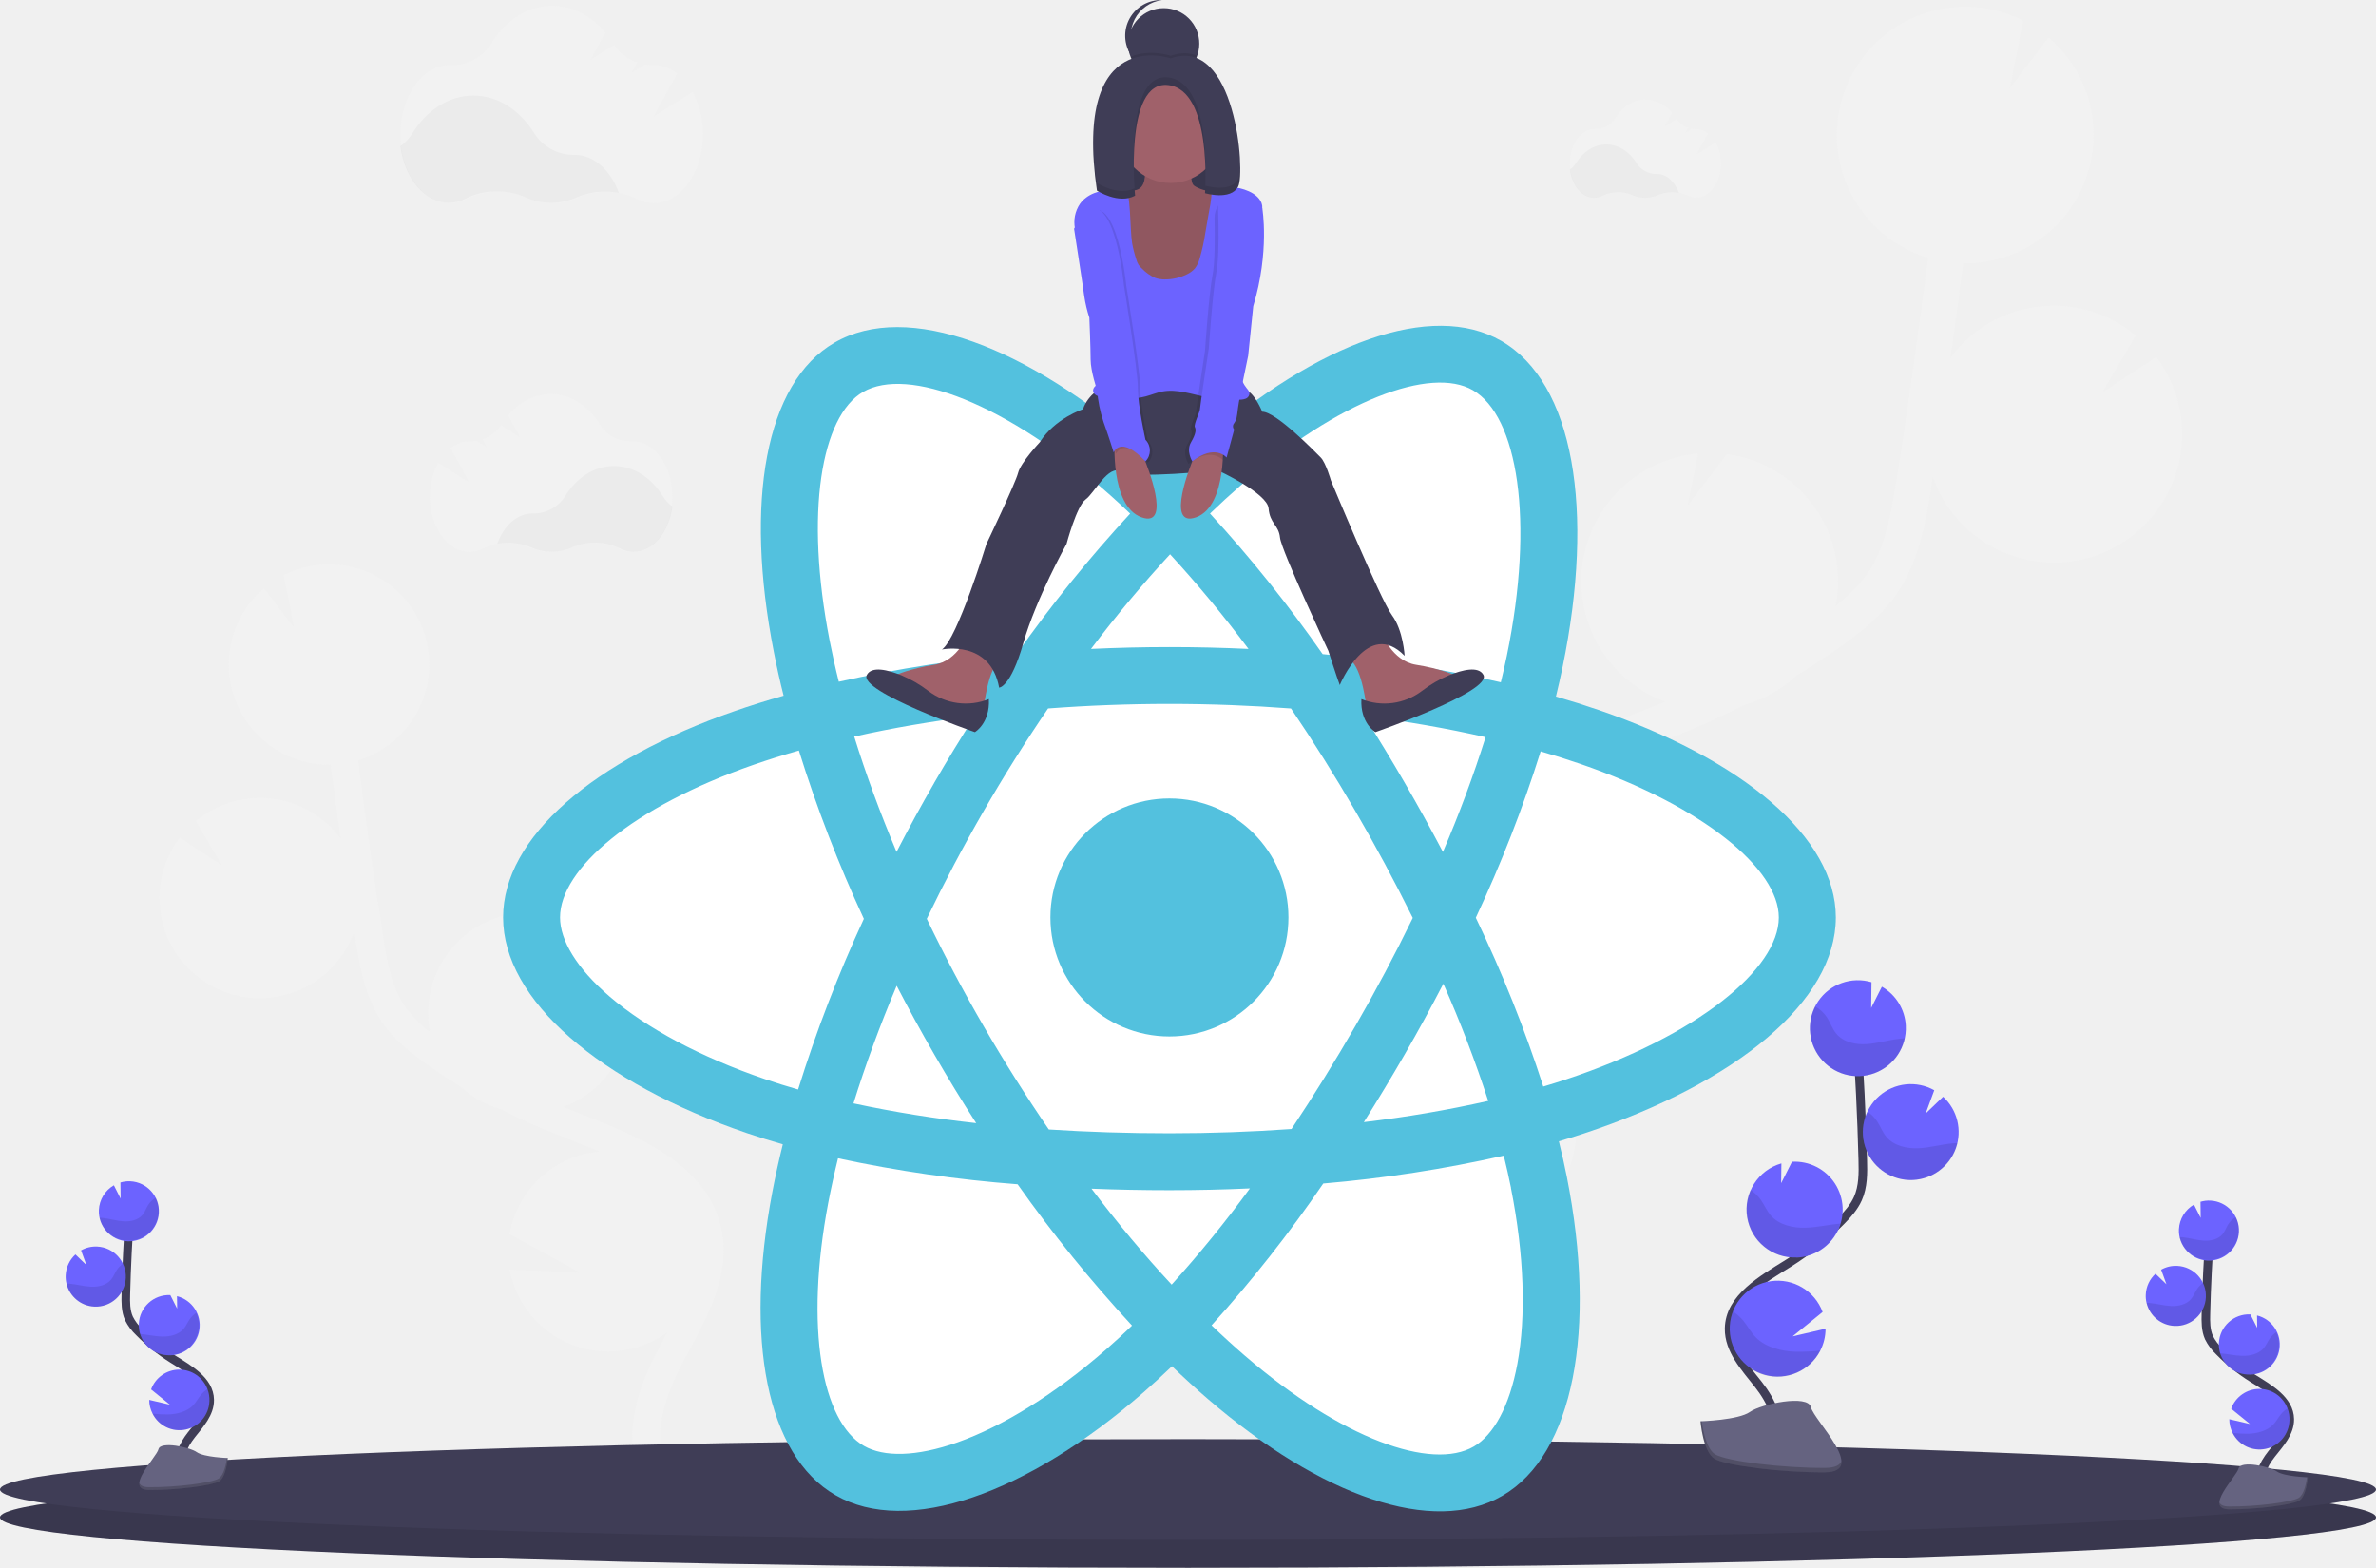
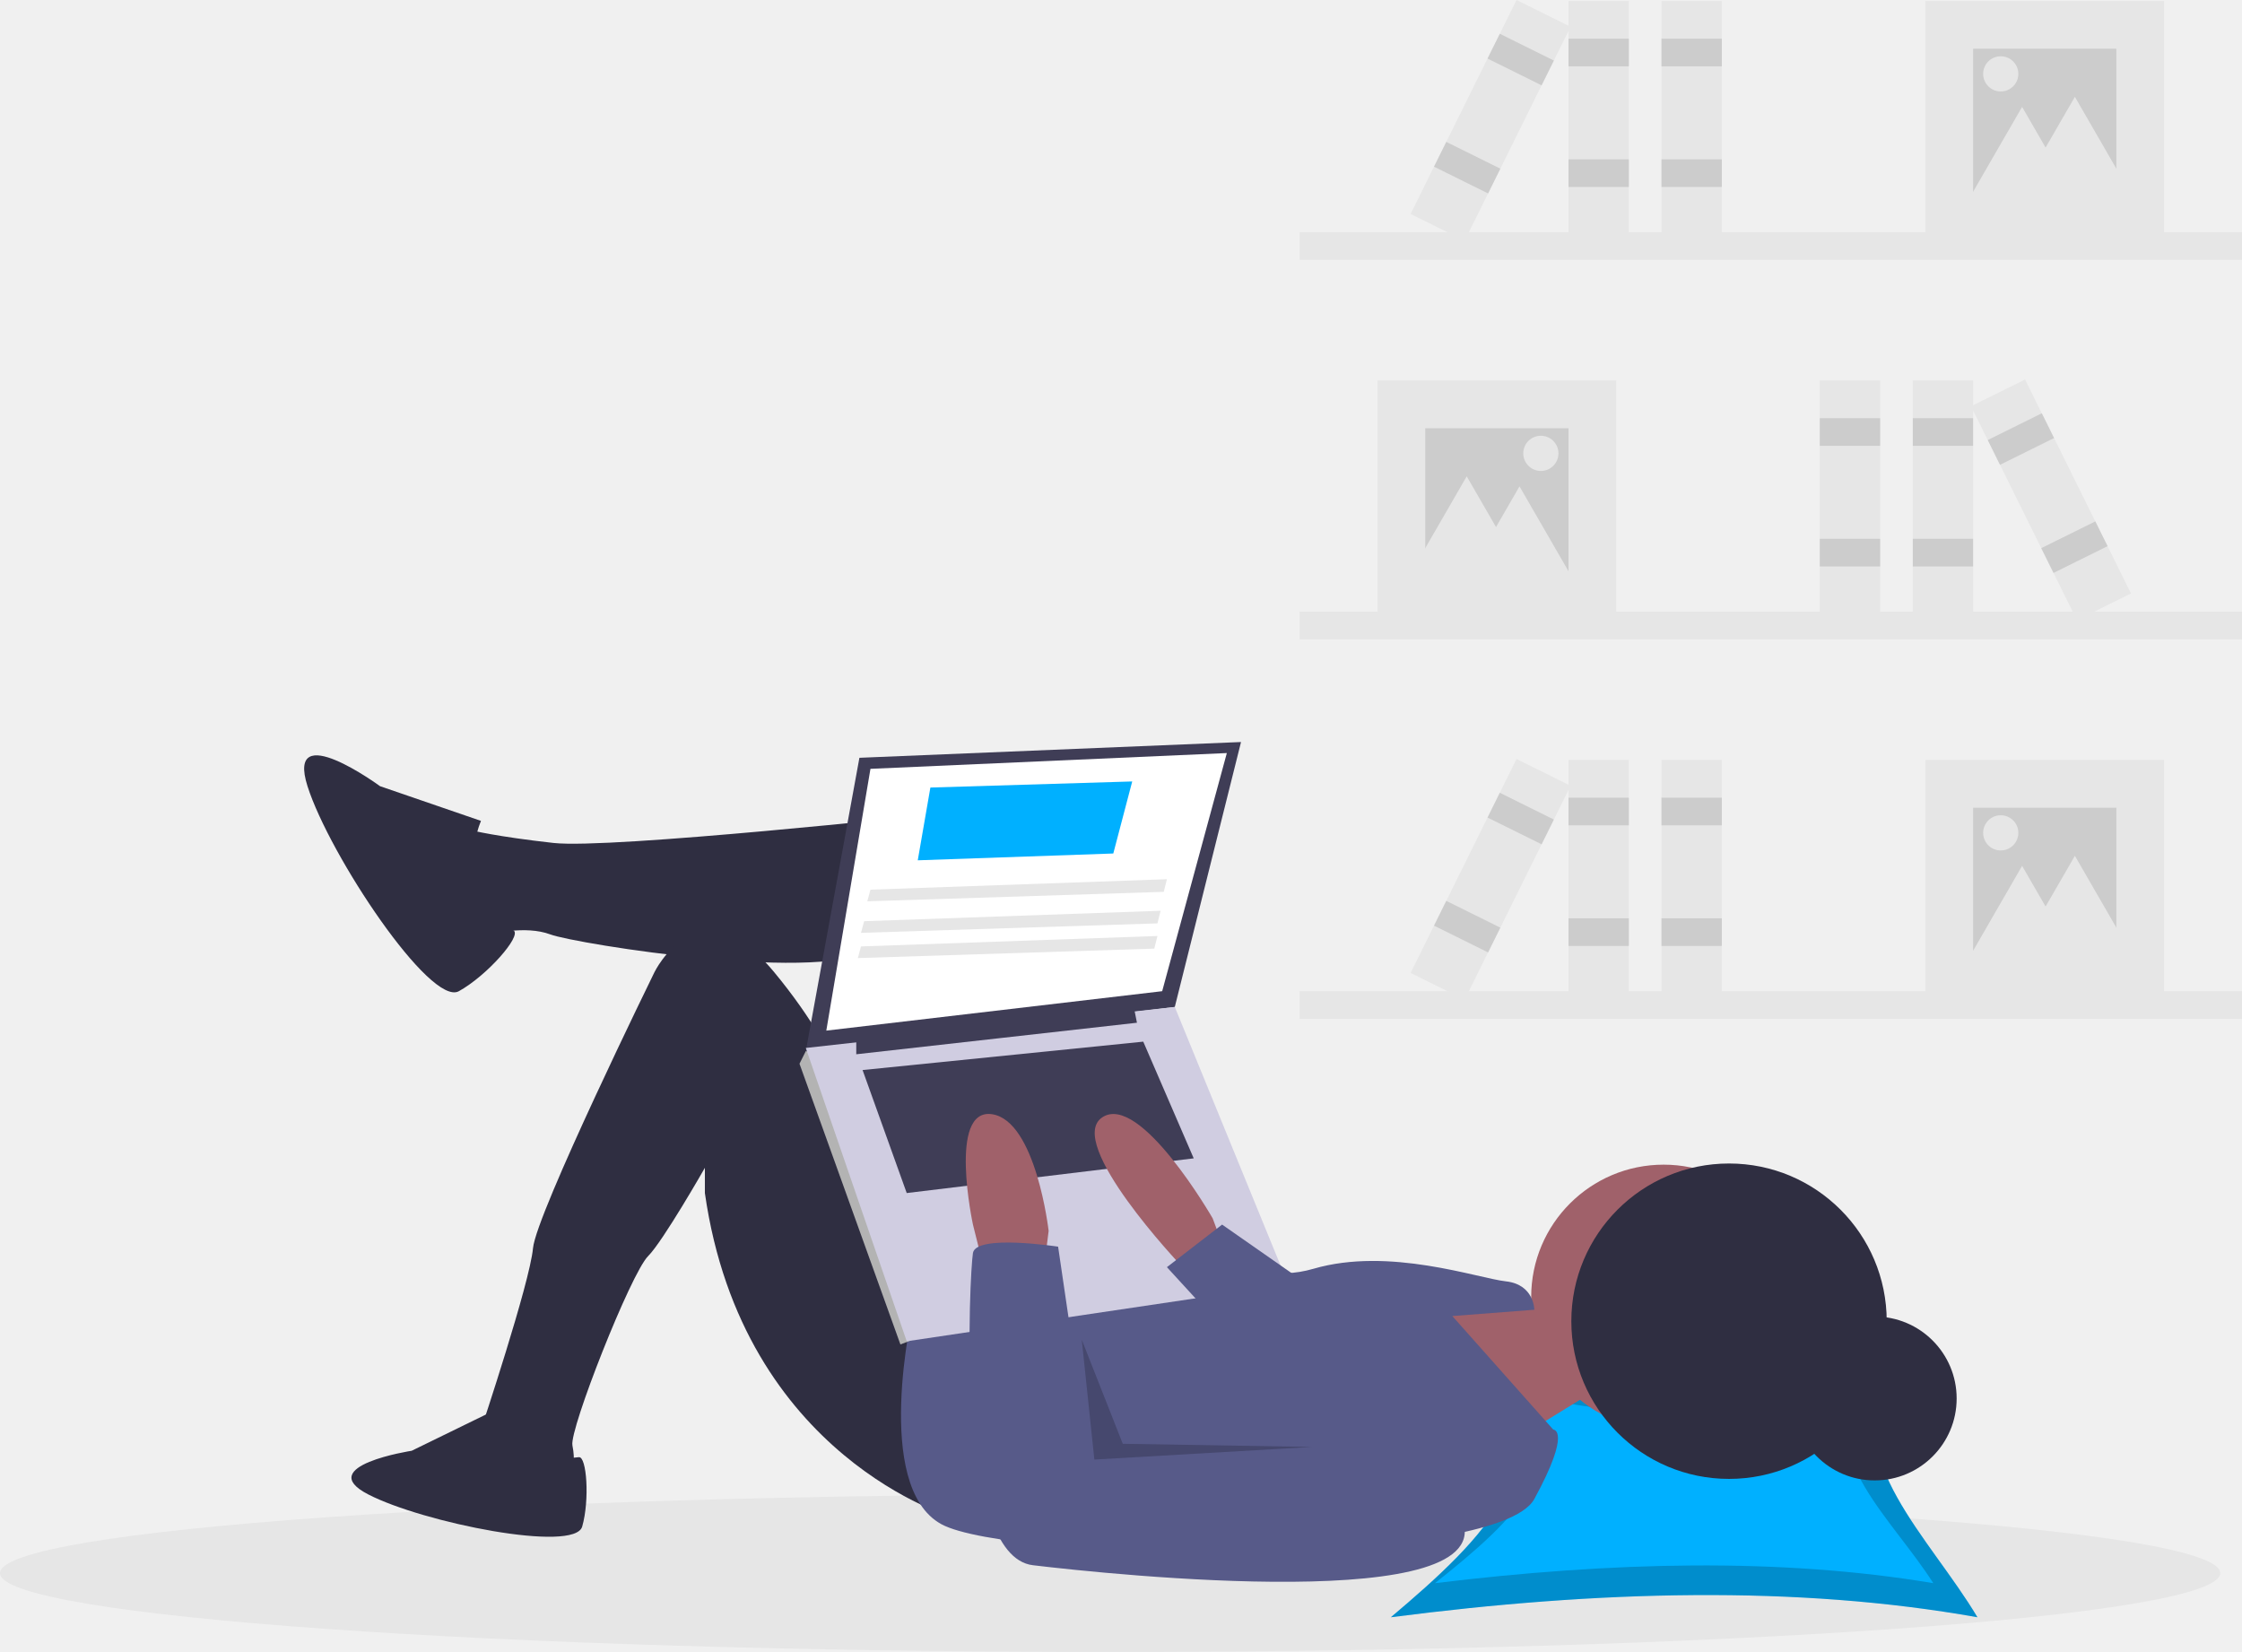
- <svg xmlns="http://www.w3.org/2000/svg" id="a75d69e6-d07c-4db3-9c83-72b2470e5561" data-name="Layer 1" width="1108" height="731.18" viewBox="0 0 1108 731.18">
-   <path d="M813.68,415.2l6.89-2.7c.66-.26,1.31-.54,2-.81a59.85,59.85,0,0,1,15.28-115.77l-4.8,24.2,18.22-23.92.16,0a59.87,59.87,0,0,1,51.16,67.45c-.15,1.13-.39,2.23-.6,3.34,5.61-4.43,10.87-9.32,14.81-15,8-11.54,10.71-25.76,13.47-43.17,5.47-34.48,10.4-69.34,14.84-104.18a59.83,59.83,0,0,1-42-65.36c.25-1.82.6-3.59,1-5.34.1-.44.2-.88.31-1.31.43-1.69.91-3.35,1.47-5,.09-.27.21-.52.3-.78.5-1.37,1-2.72,1.65-4,.22-.5.44-1,.67-1.47.69-1.43,1.42-2.83,2.22-4.19.27-.45.56-.88.83-1.33.62-1,1.27-2,1.94-2.93.36-.5.71-1,1.08-1.49l.27-.39,0,0a59.81,59.81,0,0,1,74.64-17l-6.24,31.49,18-23.64a59.5,59.5,0,0,1,16.32,68.62h.07c-.17.4-.38.78-.55,1.18-.33.74-.67,1.47-1,2.2-.46.93-1,1.84-1.45,2.74-.38.68-.75,1.36-1.16,2-.59,1-1.23,1.9-1.87,2.83-.38.54-.73,1.1-1.12,1.63-1,1.39-2.12,2.72-3.26,4-.4.45-.83.86-1.25,1.3-.81.86-1.62,1.71-2.48,2.52-.53.5-1.09,1-1.64,1.46-.79.7-1.6,1.38-2.43,2-.59.47-1.19.92-1.79,1.36-.87.63-1.75,1.22-2.64,1.81-.6.39-1.2.78-1.81,1.15-1,.61-2.05,1.17-3.1,1.72-.53.27-1,.57-1.59.83-1.58.77-3.2,1.48-4.85,2.11-.31.12-.64.21-.95.32-1.38.5-2.77,1-4.18,1.35-.61.17-1.23.31-1.85.46-1.15.28-2.31.54-3.48.76q-1,.18-2.07.33c-1.15.17-2.31.3-3.48.4-.69.06-1.37.12-2.07.16-1.26.06-2.53.07-3.8.06a2.08,2.08,0,0,0-.25,0q-2.82,22-5.92,44A59.82,59.82,0,0,1,1042,240.88l-15.68,26.58,25.21-16.59a59.68,59.68,0,0,1,11.5,44.16,58.76,58.76,0,0,1-4.5,15.94,59.83,59.83,0,0,1-111.19-4c-.23,1.48-.45,3-.68,4.46-2.44,15.35-5.47,34.46-16.23,50-7.29,10.56-17.33,18.36-27.09,25.22q-9.52,6.7-19.48,12.77a59.85,59.85,0,0,1-24.53,13.74q-16,8.19-32.69,14.81l-6.95,2.72c-6.25,2.44-12.65,4.94-19,7.6,1,.09,2,.17,3,.3a59.9,59.9,0,0,1,50.86,49.05l-42.31,23.11,42.18-1.89A59.16,59.16,0,0,1,843,534.54a59.87,59.87,0,0,1-82.7,11.74l2.1,3.91c1.4,2.58,2.78,5.15,4.12,7.7,18.33,34.74,19.66,64.74,3.75,84.49l-13-10.45c15.49-19.22,3.2-49.77-5.5-66.27-1.32-2.5-2.68-5-4-7.56C736,536.27,722.65,511.53,728,485.2,736,445.5,779.05,428.7,813.68,415.2Z" transform="translate(-46 -84.41)" fill="#f2f2f2" />
-   <path d="M315.6,603.42l-5.38-2.11c-.52-.2-1-.43-1.54-.63a46.75,46.75,0,0,0-11.94-90.42l3.75,18.9-14.22-18.68h-.13a46.76,46.76,0,0,0-40,52.68c.12.89.31,1.74.47,2.61a55.84,55.84,0,0,1-11.56-11.73c-6.23-9-8.37-20.12-10.53-33.71C220.29,493.4,216.45,466.18,213,439a46.72,46.72,0,0,0,32.77-51.05c-.2-1.42-.47-2.8-.79-4.17l-.24-1c-.34-1.32-.71-2.62-1.15-3.88-.07-.21-.16-.41-.24-.61-.39-1.07-.82-2.12-1.28-3.15-.18-.38-.35-.77-.53-1.15-.54-1.11-1.11-2.2-1.73-3.26-.21-.36-.44-.7-.65-1-.49-.78-1-1.55-1.52-2.29-.28-.39-.55-.79-.84-1.17l-.21-.3h0a46.76,46.76,0,0,0-58.29-13.32l4.88,24.6-14.07-18.46a46.48,46.48,0,0,0-12.75,53.59h-.05c.13.31.29.61.43.92.26.58.52,1.15.8,1.72q.54,1.08,1.14,2.13c.29.54.58,1.07.9,1.59.46.75,1,1.48,1.46,2.21.3.42.57.86.88,1.27.8,1.08,1.65,2.12,2.54,3.13.31.35.65.67,1,1,.63.67,1.27,1.33,1.94,2,.41.4.85.77,1.28,1.14q.93.83,1.89,1.59c.46.36.93.71,1.4,1.06.68.49,1.37,1,2.06,1.41.47.31.94.61,1.42.9.79.48,1.6.91,2.42,1.34.42.22.82.45,1.24.66,1.24.6,2.5,1.15,3.79,1.64.24.1.5.16.74.25,1.07.39,2.16.75,3.27,1.06.47.13,1,.24,1.44.35.9.22,1.8.43,2.72.6l1.61.26c.9.13,1.81.23,2.72.31.54.05,1.07.09,1.62.12,1,.05,2,.06,3,.05h.19q2.2,17.22,4.62,34.41a46.71,46.71,0,0,0-67.48-8.14L149.49,488l-19.68-12.95a46.57,46.57,0,0,0-9,34.49A45.8,45.8,0,0,0,124.34,522a46.73,46.73,0,0,0,86.84-3.12c.18,1.15.35,2.32.53,3.48,1.9,12,4.27,26.92,12.67,39.08,5.7,8.24,13.54,14.33,21.16,19.69q7.44,5.24,15.21,10a46.88,46.88,0,0,0,19.16,10.74c8.32,4.26,16.84,8.14,25.54,11.56l5.42,2.13c4.88,1.9,9.88,3.85,14.81,5.93-.78.07-1.57.13-2.36.24A46.77,46.77,0,0,0,283.6,660l33,18-32.94-1.47a46.78,46.78,0,0,0,73.57,29.2c-.55,1-1.09,2-1.64,3.05-1.09,2-2.17,4-3.22,6-14.31,27.13-15.35,50.57-2.92,66l10.13-8.16c-12.1-15-2.5-38.87,4.3-51.76,1-1.95,2.09-3.92,3.16-5.9,9.19-17,19.61-36.37,15.46-56.94C376.29,627.08,342.64,614,315.6,603.42Z" transform="translate(-46 -84.41)" fill="#f2f2f2" />
-   <ellipse cx="554" cy="707.68" rx="554" ry="23.5" fill="#3f3d56" />
-   <ellipse cx="554" cy="707.68" rx="554" ry="23.5" opacity="0.1" />
-   <ellipse cx="554" cy="694.68" rx="554" ry="23.5" fill="#3f3d56" />
-   <path d="M131,770.73c-3-5.51.4-12.26,4.28-17.18s8.61-10,8.51-16.29c-.14-9-9.7-14.31-17.33-19.08a84.78,84.78,0,0,1-15.56-12.51,23,23,0,0,1-4.78-6.4c-1.58-3.52-1.53-7.52-1.43-11.38q.5-19.26,1.9-38.48" transform="translate(-46 -84.41)" fill="none" stroke="#3f3d56" stroke-miterlimit="10" stroke-width="4" />
-   <path d="M92.11,648.7a14,14,0,0,1,7-11.49l3.14,6.21-.09-7.52a13.86,13.86,0,0,1,4.62-.56A14,14,0,1,1,92.11,648.7Z" transform="translate(-46 -84.41)" fill="#6c63ff" />
-   <path d="M117.14,743.7a14,14,0,0,0,26.5-5.76,13.82,13.82,0,0,0-.91-5.69,14,14,0,0,0-26.27.15l8.77,7.13-9.64-2.24A13.89,13.89,0,0,0,117.14,743.7Z" transform="translate(-46 -84.41)" fill="#6c63ff" />
-   <path d="M124.07,716.45a14,14,0,0,0,4.46-27.54l.07,5.79-3.18-6.29h0a14,14,0,0,0-1.31,28.05Z" transform="translate(-46 -84.41)" fill="#6c63ff" />
-   <path d="M90,693.78a14,14,0,0,0,1.32-28,13.88,13.88,0,0,0-7.52,1.78l2.48,6.8-5.11-4.9a14,14,0,0,0-4.53,9.69A13.33,13.33,0,0,0,77,683,14,14,0,0,0,90,693.78Z" transform="translate(-46 -84.41)" fill="#6c63ff" />
-   <path d="M94,652.44c3.24.36,6.39,1.37,9.64,1.57s6.82-.58,8.88-3.1c1.11-1.37,1.66-3.09,2.59-4.57a10.08,10.08,0,0,1,3.54-3.33,14,14,0,1,1-26.24,9.32C92.94,652.35,93.47,652.39,94,652.44Z" transform="translate(-46 -84.41)" opacity="0.1" />
-   <path d="M90,693.78a14,14,0,0,0,13.35-20,10.4,10.4,0,0,0-2.82,2.83c-1,1.51-1.61,3.25-2.78,4.64-2.19,2.57-5.92,3.41-9.31,3.25s-6.66-1.11-10-1.42c-.47,0-.94-.08-1.41-.09A14,14,0,0,0,90,693.78Z" transform="translate(-46 -84.41)" opacity="0.1" />
-   <path d="M124.07,716.45a14,14,0,0,0,13.47-19.76,11.36,11.36,0,0,0-3,2.85c-1.09,1.54-1.77,3.31-3,4.73-2.36,2.64-6.34,3.57-9.93,3.48s-6.82-.93-10.28-1.19A14,14,0,0,0,124.07,716.45Z" transform="translate(-46 -84.41)" opacity="0.1" />
-   <path d="M117.14,743.7a14,14,0,0,0,26.5-5.76,13.82,13.82,0,0,0-.91-5.69,14,14,0,0,0-3.08,2.74c-1.34,1.63-2.21,3.47-3.76,5-2.87,2.82-7.5,4-11.62,4.09A62.35,62.35,0,0,1,117.14,743.7Z" transform="translate(-46 -84.41)" opacity="0.1" />
-   <path d="M152.19,764.39s-11.08-.34-14.41-2.72-17-5.22-17.87-1.4-16.65,19-4.14,19.06,29.06-2,32.39-4S152.19,764.39,152.19,764.39Z" transform="translate(-46 -84.41)" fill="#656380" />
-   <path d="M115.54,778c12.51.1,29.06-2,32.4-4,2.53-1.54,3.54-7.09,3.88-9.65l.37,0s-.7,8.93-4,11-19.89,4.08-32.39,4c-3.61,0-4.86-1.31-4.79-3.22C111.48,777.26,112.86,778,115.54,778Z" transform="translate(-46 -84.41)" opacity="0.2" />
-   <path d="M1101,779.73c-3-5.51.4-12.26,4.28-17.18s8.61-10,8.51-16.29c-.14-9-9.7-14.31-17.33-19.08a84.78,84.78,0,0,1-15.56-12.51,23,23,0,0,1-4.78-6.4c-1.58-3.52-1.53-7.52-1.43-11.38q.49-19.26,1.9-38.48" transform="translate(-46 -84.41)" fill="none" stroke="#3f3d56" stroke-miterlimit="10" stroke-width="4" />
-   <path d="M1062.11,657.7a14,14,0,0,1,7-11.49l3.14,6.21-.09-7.52a13.86,13.86,0,0,1,4.62-.56,14,14,0,1,1-14.68,13.36Z" transform="translate(-46 -84.41)" fill="#6c63ff" />
-   <path d="M1087.14,752.7a14,14,0,0,0,26.5-5.76,13.82,13.82,0,0,0-.91-5.69,14,14,0,0,0-26.27.15l8.77,7.13-9.64-2.24A13.89,13.89,0,0,0,1087.14,752.7Z" transform="translate(-46 -84.41)" fill="#6c63ff" />
-   <path d="M1094.07,725.45a14,14,0,0,0,4.46-27.54l.07,5.79-3.18-6.29h0a14,14,0,0,0-1.31,28.05Z" transform="translate(-46 -84.41)" fill="#6c63ff" />
-   <path d="M1060,702.78a14,14,0,0,0,1.32-28,13.88,13.88,0,0,0-7.52,1.78l2.48,6.8-5.11-4.9a14,14,0,0,0-4.53,9.69A13.33,13.33,0,0,0,1047,692,14,14,0,0,0,1060,702.78Z" transform="translate(-46 -84.41)" fill="#6c63ff" />
-   <path d="M1064,661.44c3.24.36,6.39,1.37,9.64,1.57s6.82-.58,8.88-3.1c1.11-1.37,1.66-3.09,2.59-4.57a10.08,10.08,0,0,1,3.54-3.33,14,14,0,1,1-26.24,9.32C1062.94,661.35,1063.47,661.39,1064,661.44Z" transform="translate(-46 -84.41)" opacity="0.1" />
-   <path d="M1060,702.78a14,14,0,0,0,13.35-20,10.4,10.4,0,0,0-2.82,2.83c-1,1.51-1.61,3.25-2.78,4.64-2.19,2.57-5.92,3.41-9.31,3.25s-6.66-1.11-10-1.42c-.47,0-.94-.08-1.41-.09A14,14,0,0,0,1060,702.78Z" transform="translate(-46 -84.41)" opacity="0.1" />
-   <path d="M1094.07,725.45a14,14,0,0,0,13.47-19.76,11.36,11.36,0,0,0-3,2.85c-1.09,1.54-1.77,3.31-3,4.73-2.36,2.64-6.34,3.57-9.93,3.48s-6.82-.93-10.28-1.19A14,14,0,0,0,1094.07,725.45Z" transform="translate(-46 -84.41)" opacity="0.1" />
-   <path d="M1087.14,752.7a14,14,0,0,0,26.5-5.76,13.82,13.82,0,0,0-.91-5.69,14,14,0,0,0-3.08,2.74c-1.34,1.63-2.21,3.47-3.76,5-2.87,2.82-7.5,4-11.62,4.09A62.35,62.35,0,0,1,1087.14,752.7Z" transform="translate(-46 -84.41)" opacity="0.1" />
-   <path d="M1122.19,773.39s-11.08-.34-14.41-2.72-17-5.22-17.87-1.4-16.65,19-4.14,19.06,29.06-2,32.39-4S1122.19,773.39,1122.19,773.39Z" transform="translate(-46 -84.41)" fill="#656380" />
-   <path d="M1085.54,787c12.51.1,29.06-2,32.4-4,2.53-1.54,3.54-7.09,3.88-9.65l.37,0s-.7,8.93-4,11-19.89,4.08-32.39,4c-3.61,0-4.86-1.31-4.79-3.22C1081.48,786.26,1082.86,787,1085.54,787Z" transform="translate(-46 -84.41)" opacity="0.2" />
-   <path d="M791.57,415.56q-9.92-3.4-20-6.3,1.66-6.79,3.09-13.65c15.14-73.51,5.24-132.73-28.57-152.22-32.42-18.7-85.44.8-139,47.39q-7.92,6.92-15.47,14.2-5.07-4.85-10.3-9.51C525.21,245.64,469,224.65,435.18,244.2c-32.39,18.75-42,74.42-28.35,144.09q2,10.35,4.59,20.58c-7.95,2.26-15.64,4.67-23,7.24C322.63,439,280.61,475,280.61,512.29c0,38.51,45.11,77.14,113.64,100.56q8.34,2.83,16.8,5.26-2.74,11-4.88,22.18c-13,68.46-2.84,122.82,29.46,141.45C469,801,525,781.2,579.52,733.54c4.31-3.77,8.63-7.77,13-11.95q8.18,7.89,16.79,15.32c52.82,45.45,105,63.81,137.26,45.12,33.33-19.29,44.16-77.69,30.1-148.73q-1.6-8.14-3.73-16.61,5.91-1.74,11.56-3.61c71.24-23.6,117.6-61.76,117.6-100.79,0-37.43-43.38-73.62-110.5-96.73Z" transform="translate(-46 -84.41)" fill="#53c1de" />
-   <path d="M776.12,587.88c-3.4,1.13-6.88,2.21-10.44,3.27a621.6,621.6,0,0,0-31.47-78.73,623.06,623.06,0,0,0,30.25-77.58c6.35,1.84,12.53,3.78,18.47,5.83,57.51,19.79,92.59,49.06,92.59,71.62,0,24-37.89,55.21-99.4,75.59ZM750.6,638.46c6.22,31.41,7.1,59.81,3,82-3.7,19.95-11.14,33.25-20.34,38.58-19.59,11.33-61.47-3.4-106.64-42.27q-7.77-6.69-15.63-14.25a624.23,624.23,0,0,0,52.09-66.14,620.2,620.2,0,0,0,84.17-13q1.9,7.68,3.37,15ZM492.48,757.1c-19.14,6.76-34.38,6.95-43.59,1.64-19.6-11.31-27.75-55-16.63-113.5q2-10.37,4.53-20.63a625.79,625.79,0,0,0,83.75,12.13,645.09,645.09,0,0,0,53.35,65.9q-5.79,5.61-11.84,10.91c-24.11,21.08-48.28,36-69.57,43.55ZM402.84,587.73c-30.31-10.36-55.33-23.82-72.49-38.5-15.41-13.2-23.19-26.31-23.19-36.94,0-22.63,33.74-51.5,90-71.11q10.6-3.69,21.39-6.73a637.08,637.08,0,0,0,30.29,78.48,646.29,646.29,0,0,0-30.66,79.6Q410.44,590.32,402.84,587.73Zm30.05-204.54c-11.68-59.69-3.93-104.72,15.59-116,20.79-12,66.76,5.12,115.22,48.15,3.1,2.75,6.21,5.63,9.32,8.6a635.89,635.89,0,0,0-52.93,65.52,648.42,648.42,0,0,0-82.93,12.89q-2.39-9.52-4.27-19.15ZM701,449.38q-9.11-15.74-18.89-31.08c19.83,2.51,38.82,5.83,56.66,9.91a565.54,565.54,0,0,1-19.89,53.51q-8.61-16.35-17.88-32.34ZM591.64,342.91a569.3,569.3,0,0,1,36.57,44.14q-36.71-1.73-73.45,0c12.07-15.92,24.44-30.72,36.88-44.13Zm-110,106.65q-9.15,15.87-17.55,32.14c-7.73-18.33-14.34-36.36-19.74-53.77,17.73-4,36.64-7.21,56.34-9.68Q490.77,433.69,481.62,449.56Zm19.61,158.65A564.64,564.64,0,0,1,444,599c5.49-17.71,12.25-36.13,20.15-54.86q8.43,16.29,17.61,32.16Q491.1,592.49,501.23,608.21Zm91.14,75.33C579.79,670,567.24,655,555,638.79q17.85.71,36.36.71,19,0,37.51-.84A563.94,563.94,0,0,1,592.37,683.54ZM719.08,543.19A562.82,562.82,0,0,1,740,597.85a561.35,561.35,0,0,1-58,9.89q9.85-15.63,19.08-31.63,9.38-16.26,18-32.92Zm-41,19.66q-14.12,24.52-29.81,48.1c-18.44,1.32-37.49,2-56.91,2s-38.15-.6-56.27-1.78Q519,587.67,504.7,563t-26.51-50.08q12.27-25.53,26.43-50.1h0q14.14-24.56,30.13-48c18.49-1.4,37.43-2.13,56.59-2.13s38.22.74,56.69,2.14q15.81,23.37,30,47.81t26.79,49.87q-12.45,25.62-26.71,50.3Zm54.77-296.46c20.81,12,28.9,60.4,15.83,123.87q-1.29,6.19-2.8,12.35a635.74,635.74,0,0,0-83.09-13.13,625.16,625.16,0,0,0-52.53-65.56q7-6.74,14.29-13.11c45.88-39.93,88.76-55.69,108.3-44.42Z" transform="translate(-46 -84.41)" fill="#fff" />
-   <path d="M591.34,456.79a55.5,55.5,0,1,1-55.5,55.5,55.49,55.49,0,0,1,55.5-55.5" transform="translate(-46 -84.41)" fill="#53c1de" />
-   <path d="M605.26,104.81a16.6,16.6,0,1,1-16.6-16.6A16.52,16.52,0,0,1,605.26,104.81Z" transform="translate(-46 -84.41)" fill="#3f3d56" />
-   <path d="M575.4,109a16.62,16.62,0,0,1,12.49-24.54,16.6,16.6,0,1,0,1.41,33.07A16.6,16.6,0,0,1,575.4,109Z" transform="translate(-46 -84.41)" fill="#3f3d56" />
-   <rect x="521.91" y="43.52" width="44.47" height="69.37" fill="#3f3d56" />
-   <rect x="521.91" y="43.52" width="44.47" height="69.37" opacity="0.1" />
-   <path d="M497.66,379.61s-4.75,13.05-16,14.83-17.79,4.74-17.79,4.74l26.68,17.19,14.23-1.78s1.78-18.38,7.71-22.53S497.66,379.61,497.66,379.61Z" transform="translate(-46 -84.41)" fill="#a0616a" />
-   <path d="M690.34,379.61s4.75,13.05,16,14.83,17.79,4.74,17.79,4.74l-26.68,17.19-14.23-1.78s-1.78-18.38-7.71-22.53S690.34,379.61,690.34,379.61Z" transform="translate(-46 -84.41)" fill="#a0616a" />
-   <path d="M560.5,264.59s-7.11,3.56-9.48,10.68c0,0-13,4.15-20.16,15.41,0,0-8.9,9.49-10.08,14.23S506,338.11,506,338.11s-13.64,44.47-20.75,49.21c0,0,22.53-4.74,26.68,17.79,0,0,5.33,0,11.26-20.75s20.16-46.25,20.16-46.25,4.74-17.78,8.89-20.75,10.67-16.6,16.6-13,45.06-.6,45.06-.6S637,314.4,637.58,321.51s4.74,7.71,5.33,13.64,22.53,52.76,22.53,52.76,4.15,13,5.34,16c0,0,13-31.42,30.24-13.63,0,0-.6-11.86-5.93-19s-28.46-62.84-28.46-62.84-2.37-8.3-4.74-10.67-20.76-21.35-27.28-21.35c0,0-3.55-8.89-7.7-10.08Z" transform="translate(-46 -84.41)" fill="#3f3d56" />
-   <path d="M507.14,410.44a28.89,28.89,0,0,1-28.22-3.79,56.37,56.37,0,0,0-12.59-7.3c-6.29-2.54-13.81-4.42-16.1-.17-4.15,7.71,50.39,26.68,50.39,26.68S507.74,421.71,507.14,410.44Z" transform="translate(-46 -84.41)" fill="#3f3d56" />
-   <path d="M680.86,410.44a28.89,28.89,0,0,0,28.22-3.79,56.37,56.37,0,0,1,12.59-7.3c6.29-2.54,13.81-4.42,16.1-.17,4.15,7.71-50.39,26.68-50.39,26.68S680.26,421.71,680.86,410.44Z" transform="translate(-46 -84.41)" fill="#3f3d56" />
-   <path d="M579.88,167.08c-.22,2.06-.9,4.29-2.66,5.38-1.44.9-3.26.83-4.92,1.17a11.46,11.46,0,0,0-7.82,6.77,17.51,17.51,0,0,0-.75,10.55,39.22,39.22,0,0,0,1.52,5.06c1.74,4.92,3.84,9.8,7.09,13.89a59,59,0,0,0,9.3,8.77c2.11,1.72,4.29,3.47,6.89,4.28a21.75,21.75,0,0,0,5.4.72c2.25.1,4.65.17,6.6-.95,3-1.73,3.89-5.55,5.52-8.62,1.38-2.6,3.44-4.81,4.73-7.46a29.49,29.49,0,0,0,2-6.52l2.77-12.3c1-4.47,1.92-9.51-.59-13.34a2.28,2.28,0,0,0-.74-.77,2.79,2.79,0,0,0-1.52-.15,16.44,16.44,0,0,1-9.15-2.09,3.93,3.93,0,0,1-1.15-.9,4.72,4.72,0,0,1-.7-2.12,22.2,22.2,0,0,0-1.28-4.45,3,3,0,0,0-.87-1.34,3.15,3.15,0,0,0-1.41-.47,114.47,114.47,0,0,0-12.93-1.35c-1.42-.07-3.56-.64-4.54.62S580,165.58,579.88,167.08Z" transform="translate(-46 -84.41)" fill="#a0616a" />
-   <path d="M579.88,167.08c-.22,2.06-.9,4.29-2.66,5.38-1.44.9-3.26.83-4.92,1.17a11.46,11.46,0,0,0-7.82,6.77,17.51,17.51,0,0,0-.75,10.55,39.22,39.22,0,0,0,1.52,5.06c1.74,4.92,3.84,9.8,7.09,13.89a59,59,0,0,0,9.3,8.77c2.11,1.72,4.29,3.47,6.89,4.28a21.75,21.75,0,0,0,5.4.72c2.25.1,4.65.17,6.6-.95,3-1.73,3.89-5.55,5.52-8.62,1.38-2.6,3.44-4.81,4.73-7.46a29.49,29.49,0,0,0,2-6.52l2.77-12.3c1-4.47,1.92-9.51-.59-13.34a2.28,2.28,0,0,0-.74-.77,2.79,2.79,0,0,0-1.52-.15,16.44,16.44,0,0,1-9.15-2.09,3.93,3.93,0,0,1-1.15-.9,4.72,4.72,0,0,1-.7-2.12,22.2,22.2,0,0,0-1.28-4.45,3,3,0,0,0-.87-1.34,3.15,3.15,0,0,0-1.41-.47,114.47,114.47,0,0,0-12.93-1.35c-1.42-.07-3.56-.64-4.54.62S580,165.58,579.88,167.08Z" transform="translate(-46 -84.41)" opacity="0.1" />
-   <path d="M571.85,174.15a26.93,26.93,0,0,0-7.13-1.12c-5.72-.14-11.84,1.83-15.14,6.5A15.34,15.34,0,0,0,547.29,191a23.57,23.57,0,0,0,5.2,10.66,32,32,0,0,1,4,5.24c1.58,3,1.63,6.59,2.06,10,1,8.12,4.46,15.75,5.83,23.82s.19,17.42-6.18,22.55c-1.07.86-2.37,1.77-2.46,3.14-.14,2.19,2.71,3.12,4.9,3.33,6.55.62,13.27,1.23,19.63-.46,2.63-.7,5.17-1.79,7.85-2.29,6.8-1.27,13.64,1.34,20.45,2.59a90.61,90.61,0,0,0,14.91,1.21,7.94,7.94,0,0,0,3.43-.45,2.75,2.75,0,0,0,1.74-2.74,4.76,4.76,0,0,0-1.18-2c-3.44-4.25-4.49-9.9-5.43-15.29l-3.15-18.11c-1.69-9.68-3.26-20.2,1.32-28.89,3.29-6.25,9.36-10.65,12.83-16.8a9.84,9.84,0,0,0,1.55-6.28c-.52-3.09-3.31-5.3-6.17-6.59A23.21,23.21,0,0,0,611,173c.1,4.33-1,8.71-1.71,13l-1.21,7a88.83,88.83,0,0,1-2.71,12.2,12.85,12.85,0,0,1-2.17,4.42,11.43,11.43,0,0,1-3.83,2.79,22.83,22.83,0,0,1-10.14,2.32,13.54,13.54,0,0,1-4.48-.69,19,19,0,0,1-6.17-4.34,10.11,10.11,0,0,1-1.63-1.77,9.93,9.93,0,0,1-1.11-2.67,55.42,55.42,0,0,1-1.91-7.48c-.3-1.94-.4-3.91-.54-5.87C573,186.12,573,179.72,571.85,174.15Z" transform="translate(-46 -84.41)" fill="#6c63ff" />
-   <path d="M565.84,288.9s-2.37,31.43,12.45,36.76,1.78-26.09,1.78-26.09l-4.75-9.48Z" transform="translate(-46 -84.41)" fill="#a0616a" />
-   <path d="M616.23,288.9s2.37,31.43-12.45,36.76S602,299.57,602,299.57l4.75-9.48Z" transform="translate(-46 -84.41)" fill="#a0616a" />
-   <path d="M552.79,184l-4.74,7.71s4.15,26.68,4.74,31.42a62.2,62.2,0,0,0,2.38,10.08s.59,14.23.59,19.57,3,14.23,3,14.23a64.82,64.82,0,0,0,3,14.82c2.37,6.52,4.74,14.23,4.74,14.23s3-8.3,14.82,4.15a7.18,7.18,0,0,0,0-10.08s-3.55-16-3.55-24.31-6.53-48-6.53-48S567,172.7,552.79,184Z" transform="translate(-46 -84.41)" opacity="0.1" />
-   <path d="M551.61,183.37l-4.74,7.71s4.15,26.68,4.74,31.42A61.84,61.84,0,0,0,554,232.58s.59,14.23.59,19.56,3,14.23,3,14.23a64.53,64.53,0,0,0,3,14.82c2.37,6.53,4.75,14.23,4.75,14.23s3-8.3,14.82,4.15a7.18,7.18,0,0,0,0-10.07s-3.56-16-3.56-24.31-6.52-48-6.52-48S565.84,172.1,551.61,183.37Z" transform="translate(-46 -84.41)" fill="#6c63ff" />
-   <path d="M629.87,179.22l3,3.53s3.49,20.18-4.22,45.68l-2.37,23.12s-4.15,19.57-4.74,24.31-.59,5.33-1.78,7.11a2.29,2.29,0,0,0,0,3l-3.56,13s-5.33-6.52-16,1.78c0,0-3-4.74-.6-8.89s2.37-5.93,1.78-7.12,2.37-7.11,2.37-8.3S607.93,248,607.93,248s1.78-26.68,3.56-35.57c1.09-5.47,1.07-17.66.88-26.24-.19-8.94,10.63-13.78,17-7.5C629.52,178.85,629.7,179,629.87,179.22Z" transform="translate(-46 -84.41)" opacity="0.1" />
-   <path d="M631.65,178l3,3.53s3.49,20.19-4.22,45.68l-2.37,23.12s-4.15,19.57-4.74,24.31-.6,5.34-1.78,7.12a2.28,2.28,0,0,0,0,3L618,297.8s-5.33-6.53-16,1.77c0,0-3-4.74-.59-8.89s2.37-5.93,1.78-7.11,2.37-7.12,2.37-8.3,4.15-28.46,4.15-28.46,1.78-26.68,3.56-35.58.59-35.57.59-35.57S623.35,169.14,631.65,178Z" transform="translate(-46 -84.41)" fill="#6c63ff" />
-   <circle cx="545.92" cy="61.61" r="23.72" fill="#a0616a" />
-   <path d="M604.29,110.41a16.6,16.6,0,0,1-31.09.44c9.26-3.73,18.72-.41,18.72-.41C596.65,108.78,600.75,108.93,604.29,110.41Z" transform="translate(-46 -84.41)" opacity="0.1" />
-   <path d="M591.92,111.63s-45.65-16-34.38,61.66c0,0,10.08,6.52,17.78,2.37,0,0-5.33-53.95,15.42-51.58s17.19,50.4,17.19,50.4,11.86,3.55,15.42-3S622.16,101,591.92,111.63Z" transform="translate(-46 -84.41)" fill="#3f3d56" />
-   <path d="M590.74,120.52c-14.24-1.62-16.2,23.27-16,39.05.17-15.69,2.81-37,16-35.49,14.81,1.69,17.24,26.66,17.41,40.8C608.32,151.9,606.9,122.37,590.74,120.52Z" transform="translate(-46 -84.41)" opacity="0.1" />
-   <path d="M557.54,169.73a159.38,159.38,0,0,1-1.77-20.53,152.12,152.12,0,0,0,1.77,24.09s10.08,6.52,17.78,2.37c0,0-.12-1.28-.26-3.43C567.39,176.1,557.54,169.73,557.54,169.73Z" transform="translate(-46 -84.41)" opacity="0.1" />
-   <path d="M623.35,168c-3.32,6.08-13.83,3.41-15.25,3-.07,2.2-.17,3.52-.17,3.52s11.86,3.55,15.42-3c.73-1.34,1.11-5.13,1-10.2C624.25,164.57,623.9,167,623.35,168Z" transform="translate(-46 -84.41)" opacity="0.1" />
-   <path d="M872.73,757.37c4.74-8.78-.64-19.54-6.82-27.37s-13.73-16-13.57-26c.23-14.35,15.45-22.81,27.62-30.42a134.77,134.77,0,0,0,24.79-19.93c3-3.05,5.87-6.31,7.62-10.21,2.52-5.6,2.45-12,2.29-18.12q-.79-30.71-3-61.34" transform="translate(-46 -84.41)" fill="none" stroke="#3f3d56" stroke-miterlimit="10" stroke-width="4" />
-   <path d="M934.74,562.9a22.31,22.31,0,0,0-11.16-18.32l-5,9.9.15-12a22.37,22.37,0,1,0,16,20.41Z" transform="translate(-46 -84.41)" fill="#6c63ff" />
-   <path d="M894.86,714.29a22.36,22.36,0,1,1,1.08-18l-14,11.37,15.37-3.57A22.25,22.25,0,0,1,894.86,714.29Z" transform="translate(-46 -84.41)" fill="#6c63ff" />
-   <path d="M883.81,670.86A22.37,22.37,0,0,1,876.72,627l-.12,9.22,5.06-10h.06a22.37,22.37,0,1,1,2.09,44.69Z" transform="translate(-46 -84.41)" fill="#6c63ff" />
-   <path d="M938.11,634.73A22.37,22.37,0,1,1,948,592.87l-4,10.83,8.13-7.8a22.37,22.37,0,0,1-14.07,38.83Z" transform="translate(-46 -84.41)" fill="#6c63ff" />
-   <path d="M931.74,568.86c-5.17.57-10.19,2.18-15.37,2.5s-10.87-.92-14.14-5c-1.77-2.17-2.65-4.91-4.14-7.28a16,16,0,0,0-5.63-5.3,22.37,22.37,0,1,0,41.81,14.84C933.42,568.71,932.58,568.77,931.74,568.86Z" transform="translate(-46 -84.41)" opacity="0.1" />
-   <path d="M938.11,634.73a22.39,22.39,0,0,1-21.28-31.91,16.37,16.37,0,0,1,4.5,4.51c1.59,2.4,2.56,5.18,4.43,7.39,3.48,4.09,9.44,5.43,14.84,5.19s10.6-1.78,16-2.28c.75-.06,1.5-.11,2.26-.13A22.37,22.37,0,0,1,938.11,634.73Z" transform="translate(-46 -84.41)" opacity="0.1" />
-   <path d="M883.81,670.86a22.37,22.37,0,0,1-21.46-31.49,17.83,17.83,0,0,1,4.73,4.55c1.74,2.45,2.82,5.27,4.86,7.54,3.77,4.2,10.11,5.68,15.83,5.54,5.54-.12,10.87-1.48,16.38-1.9A22.36,22.36,0,0,1,883.81,670.86Z" transform="translate(-46 -84.41)" opacity="0.1" />
-   <path d="M894.86,714.29A22.37,22.37,0,0,1,854.08,696a22.27,22.27,0,0,1,4.91,4.38c2.13,2.59,3.53,5.53,6,7.94,4.57,4.49,11.95,6.34,18.52,6.51A97.1,97.1,0,0,0,894.86,714.29Z" transform="translate(-46 -84.41)" opacity="0.1" />
-   <path d="M839,747.26s17.65-.54,23-4.33,27.16-8.31,28.48-2.24,26.53,30.22,6.6,30.38-46.31-3.1-51.62-6.34S839,747.26,839,747.26Z" transform="translate(-46 -84.41)" fill="#656380" />
-   <path d="M897.4,769c-19.93.16-46.31-3.11-51.62-6.34-4-2.47-5.65-11.3-6.19-15.38l-.59,0s1.12,14.24,6.43,17.47,31.69,6.5,51.62,6.34c5.75,0,7.74-2.09,7.63-5.12C903.88,767.78,901.69,768.92,897.4,769Z" transform="translate(-46 -84.41)" opacity="0.2" />
-   <path d="M369,127.27l-18.25,11.57,11.08-20.15a18,18,0,0,0-11-3.94h-.3a21.58,21.58,0,0,1-3.78-.28l-6.19,3.92,2.65-4.82a22.06,22.06,0,0,1-10.82-8.21l-11.07,7,7-12.72c-6.48-7.77-15.2-12.54-24.81-12.54-11.51,0-21.76,6.85-28.38,17.52a21.24,21.24,0,0,1-18.76,10.12l-.62,0c-12.71,0-23,14.41-23,32.19s10.3,32.18,23,32.18a17.2,17.2,0,0,0,8-2c8.29-4.31,19.17-4.39,27.85-.54a29,29,0,0,0,23.68.05c8.62-3.77,19.37-3.69,27.61.54a17.23,17.23,0,0,0,7.93,2c12.71,0,23-14.41,23-32.18A40.86,40.86,0,0,0,369,127.27Z" transform="translate(-46 -84.41)" fill="#f2f2f2" />
-   <path d="M334.59,174.36a34,34,0,0,0-19.72,2.14,29,29,0,0,1-23.67-.05c-8.69-3.85-19.57-3.77-27.86.54a17.2,17.2,0,0,1-8,2c-11.29,0-20.68-11.38-22.64-26.38a21.58,21.58,0,0,0,5.64-6.08C245,135.87,255.21,129,266.72,129s21.64,6.77,28.26,17.32a21.79,21.79,0,0,0,18.76,10.31H314C323,156.64,330.8,163.85,334.59,174.36Z" transform="translate(-46 -84.41)" opacity="0.03" />
-   <path d="M846.07,150.83,837,156.6l5.53-10a9,9,0,0,0-5.51-2h-.14a10.79,10.79,0,0,1-1.89-.14l-3.09,2L833.2,144a11,11,0,0,1-5.4-4.09l-5.52,3.5,3.49-6.34a16.17,16.17,0,0,0-12.37-6.26c-5.75,0-10.86,3.42-14.16,8.74a10.57,10.57,0,0,1-9.36,5h-.31c-6.34,0-11.48,7.19-11.48,16s5.14,16.05,11.48,16.05a8.62,8.62,0,0,0,4-1,16.56,16.56,0,0,1,13.89-.27,14.52,14.52,0,0,0,11.81,0,16.58,16.58,0,0,1,13.77.27,8.61,8.61,0,0,0,4,1c6.34,0,11.48-7.18,11.48-16.05A20.28,20.28,0,0,0,846.07,150.83Z" transform="translate(-46 -84.41)" fill="#f2f2f2" />
-   <path d="M828.92,174.32a17,17,0,0,0-9.83,1.07,14.52,14.52,0,0,1-11.81,0,16.58,16.58,0,0,0-13.9.27,8.55,8.55,0,0,1-4,1c-5.64,0-10.32-5.67-11.3-13.15a10.93,10.93,0,0,0,2.82-3c3.3-5.32,8.42-8.73,14.16-8.73s10.79,3.37,14.09,8.63a10.85,10.85,0,0,0,9.36,5.14h.15C823.15,165.48,827,169.08,828.92,174.32Z" transform="translate(-46 -84.41)" opacity="0.03" />
-   <path d="M250.34,300.27,265,309.55l-8.88-16.15a14.48,14.48,0,0,1,8.85-3.15h.23a17.08,17.08,0,0,0,3-.22l4.95,3.14L271,289.31a17.78,17.78,0,0,0,8.67-6.58l8.87,5.62L283,278.16c5.19-6.22,12.18-10,19.87-10,9.23,0,17.44,5.48,22.75,14a17,17,0,0,0,15,8.11h.5c10.18,0,18.43,11.54,18.43,25.78s-8.25,25.79-18.43,25.79a13.86,13.86,0,0,1-6.43-1.61,26.59,26.59,0,0,0-22.31-.43,23.28,23.28,0,0,1-19,0,26.64,26.64,0,0,0-22.12.43,13.9,13.9,0,0,1-6.35,1.57c-10.19,0-18.44-11.54-18.44-25.79A32.78,32.78,0,0,1,250.34,300.27Z" transform="translate(-46 -84.41)" fill="#f2f2f2" />
-   <path d="M277.89,338a27.36,27.36,0,0,1,15.8,1.72,23.28,23.28,0,0,0,19,0,26.61,26.61,0,0,1,22.32.43,13.82,13.82,0,0,0,6.42,1.61c9.05,0,16.57-9.11,18.14-21.13a17.44,17.44,0,0,1-4.52-4.88c-5.31-8.54-13.52-14-22.75-14s-17.33,5.42-22.64,13.88a17.44,17.44,0,0,1-15,8.25h-.23C287.17,323.81,280.93,329.59,277.89,338Z" transform="translate(-46 -84.41)" opacity="0.03" />
+ <svg xmlns="http://www.w3.org/2000/svg" id="b3df86d2-2022-47c6-a781-bb5144daf06b" data-name="Layer 1" width="802.027" height="590.916" viewBox="0 0 802.027 590.916">
+   <rect x="464.906" y="218.808" width="337.121" height="9.889" fill="#e6e6e6" />
+   <rect x="492.774" y="136.101" width="85.404" height="85.404" fill="#e6e6e6" />
+   <rect x="509.855" y="153.182" width="51.242" height="51.242" fill="#ccc" />
+   <rect x="684.259" y="136.101" width="21.576" height="85.404" fill="#e6e6e6" />
+   <rect x="684.259" y="149.586" width="21.576" height="9.889" fill="#ccc" />
+   <rect x="684.259" y="192.737" width="21.576" height="9.889" fill="#ccc" />
+   <rect x="650.997" y="136.101" width="21.576" height="85.404" fill="#e6e6e6" />
+   <rect x="650.997" y="149.586" width="21.576" height="9.889" fill="#ccc" />
+   <rect x="650.997" y="192.737" width="21.576" height="9.889" fill="#ccc" />
+   <rect x="921.902" y="290.643" width="21.576" height="85.404" transform="translate(-250.0565 293.892) rotate(-26.3396)" fill="#e6e6e6" />
+   <rect x="911.133" y="306.647" width="21.576" height="9.889" transform="translate(-241.5231 286.8553) rotate(-26.3396)" fill="#ccc" />
+   <rect x="930.279" y="345.319" width="21.576" height="9.889" transform="translate(-256.6936 299.365) rotate(-26.3396)" fill="#ccc" />
+   <polygon points="524.688 170.382 535.554 189.201 546.419 208.02 524.688 208.02 502.958 208.02 513.823 189.201 524.688 170.382" fill="#e6e6e6" />
+   <polygon points="543.567 173.978 554.432 192.797 565.298 211.616 543.567 211.616 521.837 211.616 532.702 192.797 543.567 173.978" fill="#e6e6e6" />
+   <circle cx="551.209" cy="162.171" r="6.293" fill="#e6e6e6" />
+   <rect x="663.892" y="237.602" width="337.121" height="9.889" transform="translate(1465.919 330.5513) rotate(-180)" fill="#e6e6e6" />
+   <rect x="887.741" y="154.895" width="85.404" height="85.404" transform="translate(1661.899 240.6523) rotate(-180)" fill="#e6e6e6" />
+   <rect x="904.821" y="171.976" width="51.242" height="51.242" transform="translate(1661.899 240.6523) rotate(-180)" fill="#ccc" />
+   <rect x="760.084" y="154.895" width="21.576" height="85.404" transform="translate(1342.757 240.6523) rotate(-180)" fill="#e6e6e6" />
+   <rect x="760.084" y="168.38" width="21.576" height="9.889" transform="translate(1342.757 192.1068) rotate(-180)" fill="#ccc" />
+   <rect x="760.084" y="211.531" width="21.576" height="9.889" transform="translate(1342.757 278.4099) rotate(-180)" fill="#ccc" />
+   <rect x="793.347" y="154.895" width="21.576" height="85.404" transform="translate(1409.283 240.6523) rotate(-180)" fill="#e6e6e6" />
+   <rect x="793.347" y="168.38" width="21.576" height="9.889" transform="translate(1409.283 192.1068) rotate(-180)" fill="#ccc" />
+   <rect x="793.347" y="211.531" width="21.576" height="9.889" transform="translate(1409.283 278.4099) rotate(-180)" fill="#ccc" />
+   <rect x="721.427" y="154.895" width="21.576" height="85.404" transform="translate(1101.754 545.0149) rotate(-153.6604)" fill="#e6e6e6" />
+   <rect x="732.197" y="170.9" width="21.576" height="9.889" transform="translate(1131.826 508.5461) rotate(-153.6604)" fill="#ccc" />
+   <rect x="713.051" y="209.571" width="21.576" height="9.889" transform="translate(1078.364 573.3795) rotate(-153.6604)" fill="#ccc" />
+   <polygon points="742.244 34.634 731.379 53.453 720.514 72.272 742.244 72.272 763.975 72.272 753.109 53.453 742.244 34.634" fill="#e6e6e6" />
+   <polygon points="723.365 38.23 712.5 57.049 701.635 75.868 723.365 75.868 745.096 75.868 734.231 57.049 723.365 38.23" fill="#e6e6e6" />
+   <circle cx="715.724" cy="26.424" r="6.293" fill="#e6e6e6" />
+   <rect x="663.892" y="509.097" width="337.121" height="9.889" transform="translate(1465.919 873.5416) rotate(-180)" fill="#e6e6e6" />
+   <rect x="887.741" y="426.39" width="85.404" height="85.404" transform="translate(1661.899 783.6425) rotate(-180)" fill="#e6e6e6" />
+   <rect x="904.821" y="443.471" width="51.242" height="51.242" transform="translate(1661.899 783.6425) rotate(-180)" fill="#ccc" />
+   <rect x="760.084" y="426.39" width="21.576" height="85.404" transform="translate(1342.757 783.6425) rotate(-180)" fill="#e6e6e6" />
+   <rect x="760.084" y="439.875" width="21.576" height="9.889" transform="translate(1342.757 735.0971) rotate(-180)" fill="#ccc" />
+   <rect x="760.084" y="483.027" width="21.576" height="9.889" transform="translate(1342.757 821.4002) rotate(-180)" fill="#ccc" />
+   <rect x="793.347" y="426.39" width="21.576" height="85.404" transform="translate(1409.283 783.6425) rotate(-180)" fill="#e6e6e6" />
+   <rect x="793.347" y="439.875" width="21.576" height="9.889" transform="translate(1409.283 735.0971) rotate(-180)" fill="#ccc" />
+   <rect x="793.347" y="483.027" width="21.576" height="9.889" transform="translate(1409.283 821.4002) rotate(-180)" fill="#ccc" />
+   <rect x="721.427" y="426.39" width="21.576" height="85.404" transform="translate(981.2936 1059.819) rotate(-153.6604)" fill="#e6e6e6" />
+   <rect x="732.197" y="442.395" width="21.576" height="9.889" transform="translate(1011.366 1023.35) rotate(-153.6604)" fill="#ccc" />
+   <rect x="713.051" y="481.067" width="21.576" height="9.889" transform="translate(957.9038 1088.183) rotate(-153.6604)" fill="#ccc" />
+   <polygon points="742.244 306.129 731.379 324.948 720.514 343.768 742.244 343.768 763.975 343.768 753.109 324.948 742.244 306.129" fill="#e6e6e6" />
+   <polygon points="723.365 309.725 712.5 328.544 701.635 347.364 723.365 347.364 745.096 347.364 734.231 328.544 723.365 309.725" fill="#e6e6e6" />
+   <circle cx="715.724" cy="297.919" r="6.293" fill="#e6e6e6" />
+   <ellipse cx="397.129" cy="562.711" rx="397.129" ry="28.205" fill="#e6e6e6" />
+   <path d="M906.373,733.048c-64.755-11.525-135.567-9.609-209.847,0,33.855-28.581,63.075-57.163,29.219-85.744,66.039,13.624,75.289,12.245,148.752,0C857.459,675.885,889.334,704.467,906.373,733.048Z" transform="translate(-198.9865 -154.5418)" fill="#00b0ff" />
+   <path d="M906.373,733.048c-64.755-11.525-135.567-9.609-209.847,0,33.855-28.581,63.075-57.163,29.219-85.744,66.039,13.624,75.289,12.245,148.752,0C857.459,675.885,889.334,704.467,906.373,733.048Z" transform="translate(-198.9865 -154.5418)" opacity="0.2" />
+   <path d="M890.578,720.854c-55.007-9.2-115.159-7.67-178.257,0C741.08,698.04,765.901,675.226,737.142,652.412c56.098,10.875,63.955,9.774,126.359,0C849.027,675.226,876.104,698.04,890.578,720.854Z" transform="translate(-198.9865 -154.5418)" fill="#00b0ff" />
+   <circle cx="670.64" cy="500.244" r="29.309" fill="#2f2e41" />
+   <polygon points="537.591 466.249 557.899 469.634 568.053 498.967 538.72 517.019 504.873 466.249 536.463 466.249 537.591 466.249" fill="#a0616a" />
+   <circle cx="595.13" cy="463.993" r="47.385" fill="#a0616a" />
+   <path d="M532.372,445.919s-115.077,12.41-135.385,10.154-29.333-4.513-29.333-4.513-13.539,18.051-6.769,25.949A48.822,48.822,0,0,0,374.423,488.791s12.41-3.385,21.436,0,100.411,18.051,116.205,4.513S532.372,445.919,532.372,445.919Z" transform="translate(-198.9865 -154.5418)" fill="#2f2e41" />
+   <path d="M540.27,697.509s-75.59-21.436-89.128-116.205v-9.026S436.185,598.516,430.833,603.868c-6.205,6.205-28.205,62.051-27.077,67.693s0,7.897,0,7.897l-32.718-3.385V665.919s17.487-52.462,18.615-64.872,43.436-98.718,43.436-98.718,15.795-32.718,42.872,0,29.333,55.282,29.333,55.282l34.974,67.693Z" transform="translate(-198.9865 -154.5418)" fill="#2f2e41" />
+   <path d="M371.038,448.175l-36.103-12.41s-33.846-24.821-25.949,0,44,78.975,54.154,73.334,22.366-19.643,19.644-21.668S362.013,470.739,371.038,448.175Z" transform="translate(-198.9865 -154.5418)" fill="#2f2e41" />
+   <path d="M375.402,659.259l-29.144,14.233s-35.244,5.422-15.589,15.589,73.876,21.011,76.587,11.522,1.635-25.236-1.216-24.818S383.535,678.236,375.402,659.259Z" transform="translate(-198.9865 -154.5418)" fill="#2f2e41" />
+   <path d="M525.603,623.048s-14.667,63.18,10.154,76.718S734.322,715.561,747.86,690.74s6.769-24.821,6.769-24.821l-36.103-40.616L747.86,623.048s0-9.026-10.154-10.154-41.744-12.41-68.821-4.513-42.872-15.795-42.872-15.795Z" transform="translate(-198.9865 -154.5418)" fill="#575a89" />
+   <polygon points="307.437 271.069 288.257 375.993 420.258 360.198 443.95 265.428 307.437 271.069" fill="#3f3d56" />
+   <polygon points="311.386 275.018 295.591 368.659 415.745 354.557 438.873 269.377 311.386 275.018" fill="#fff" />
+   <polygon points="292.77 377.121 288.257 375.993 286.001 380.505 322.104 480.916 325.499 479.618 326.616 473.019 292.77 377.121" fill="#b3b3b3" />
+   <polygon points="288.257 374.864 324.36 479.788 460.873 459.48 420.258 360.198 288.257 374.864" fill="#d0cde1" />
+   <polygon points="306.309 371.48 306.309 377.121 406.719 365.839 405.591 360.198 306.309 371.48" fill="#3f3d56" />
+   <polygon points="308.565 382.762 324.36 426.762 427.027 414.352 408.976 372.608 308.565 382.762" fill="#3f3d56" />
+   <path d="M636.167,599.355l-3.385-9.026s-25.949-45.128-39.487-36.103,28.205,53.026,28.205,53.026h13.539Z" transform="translate(-198.9865 -154.5418)" fill="#a0616a" />
+   <path d="M550.423,606.124l-3.385-13.539s-9.026-41.744,6.769-39.487,20.308,41.744,20.308,41.744l-1.128,9.026Z" transform="translate(-198.9865 -154.5418)" fill="#a0616a" />
+   <path d="M577.501,600.483s-29.333-4.513-30.462,2.256-6.769,108.308,21.436,111.693,168.103,18.051,153.436-16.923-37.231-30.462-37.231-30.462L588.783,677.202Z" transform="translate(-198.9865 -154.5418)" fill="#575a89" />
+   <polygon points="467.078 458.916 437.181 438.044 417.437 453.275 442.258 480.352 467.078 458.916" fill="#575a89" />
+   <polygon points="386.976 479.224 391.488 522.096 469.335 517.583 401.642 516.455 386.976 479.224" opacity="0.2" />
+   <circle cx="618.521" cy="472.603" r="56.41" fill="#2f2e41" />
+   <polygon points="328.309 307.736 398.258 305.301 405.027 279.531 332.822 281.71 328.309 307.736" fill="#00b0ff" />
+   <polygon points="310.258 322.403 416.309 319.018 417.437 314.505 311.386 318.239 310.258 322.403" fill="#e6e6e6" />
+   <polygon points="308.001 333.685 414.053 330.3 415.181 325.787 309.129 329.521 308.001 333.685" fill="#e6e6e6" />
+   <polygon points="306.873 342.71 412.924 339.326 414.053 334.813 308.001 338.546 306.873 342.71" fill="#e6e6e6" />
</svg>
